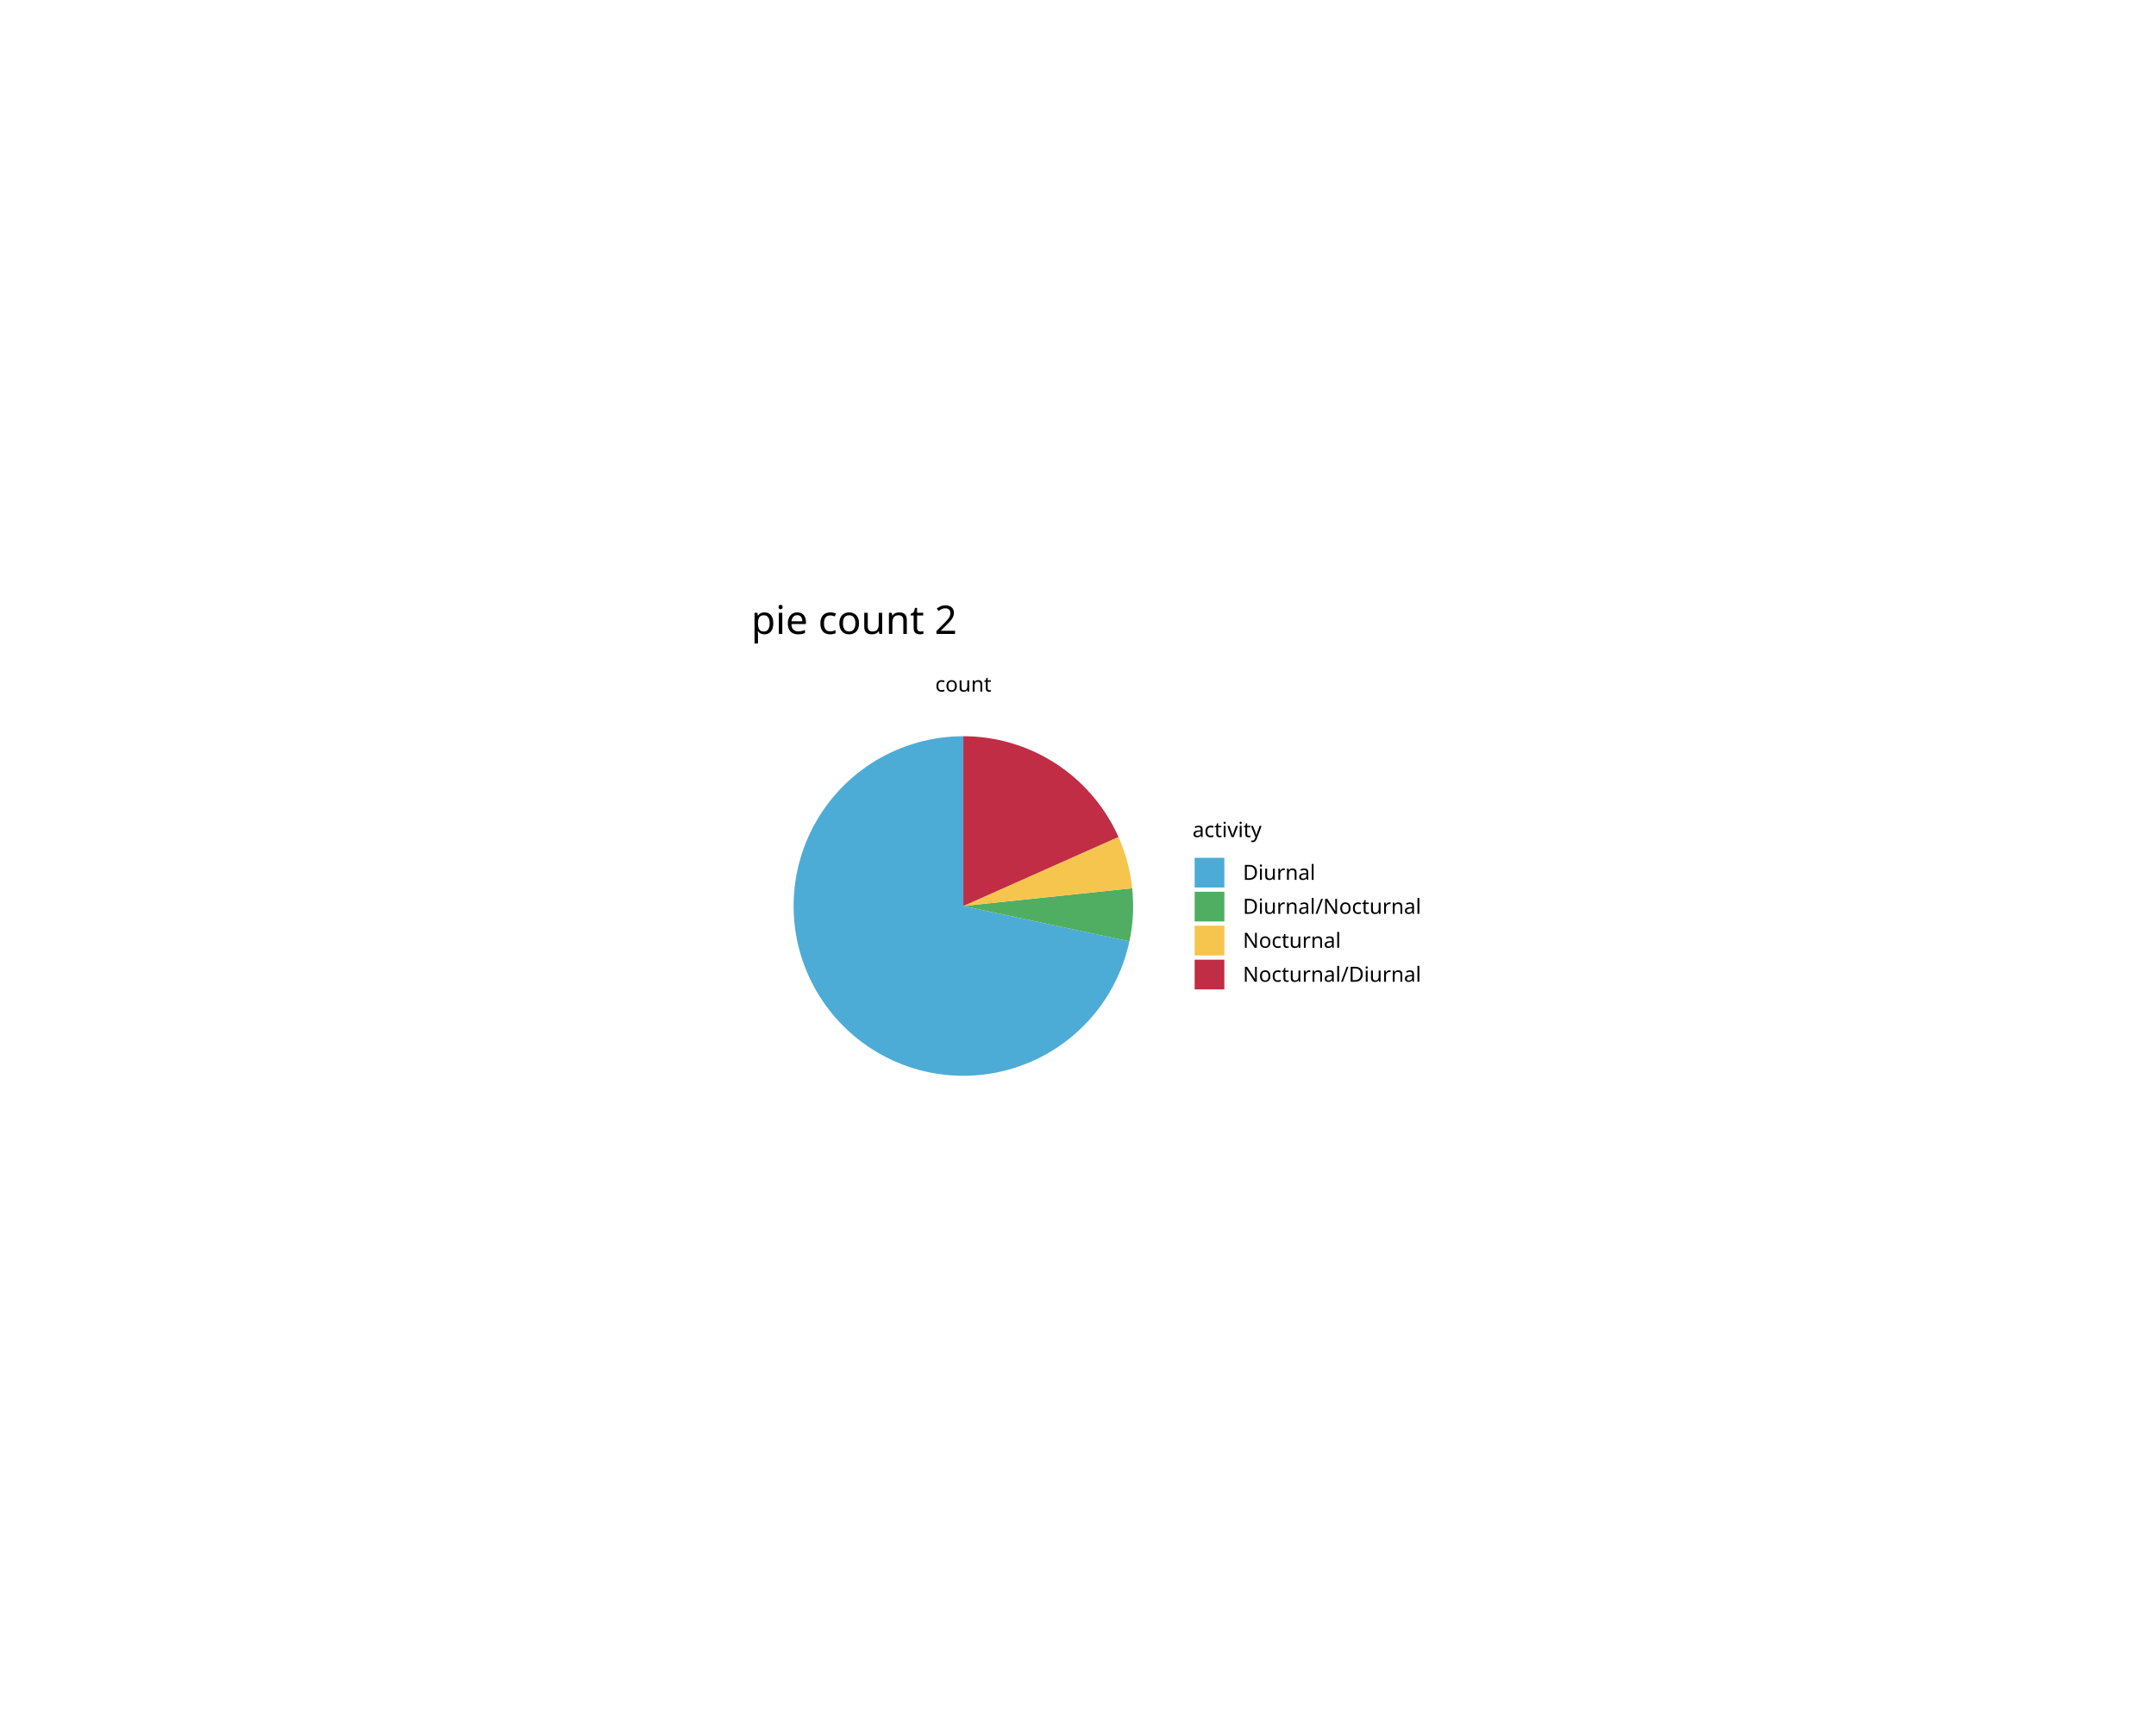
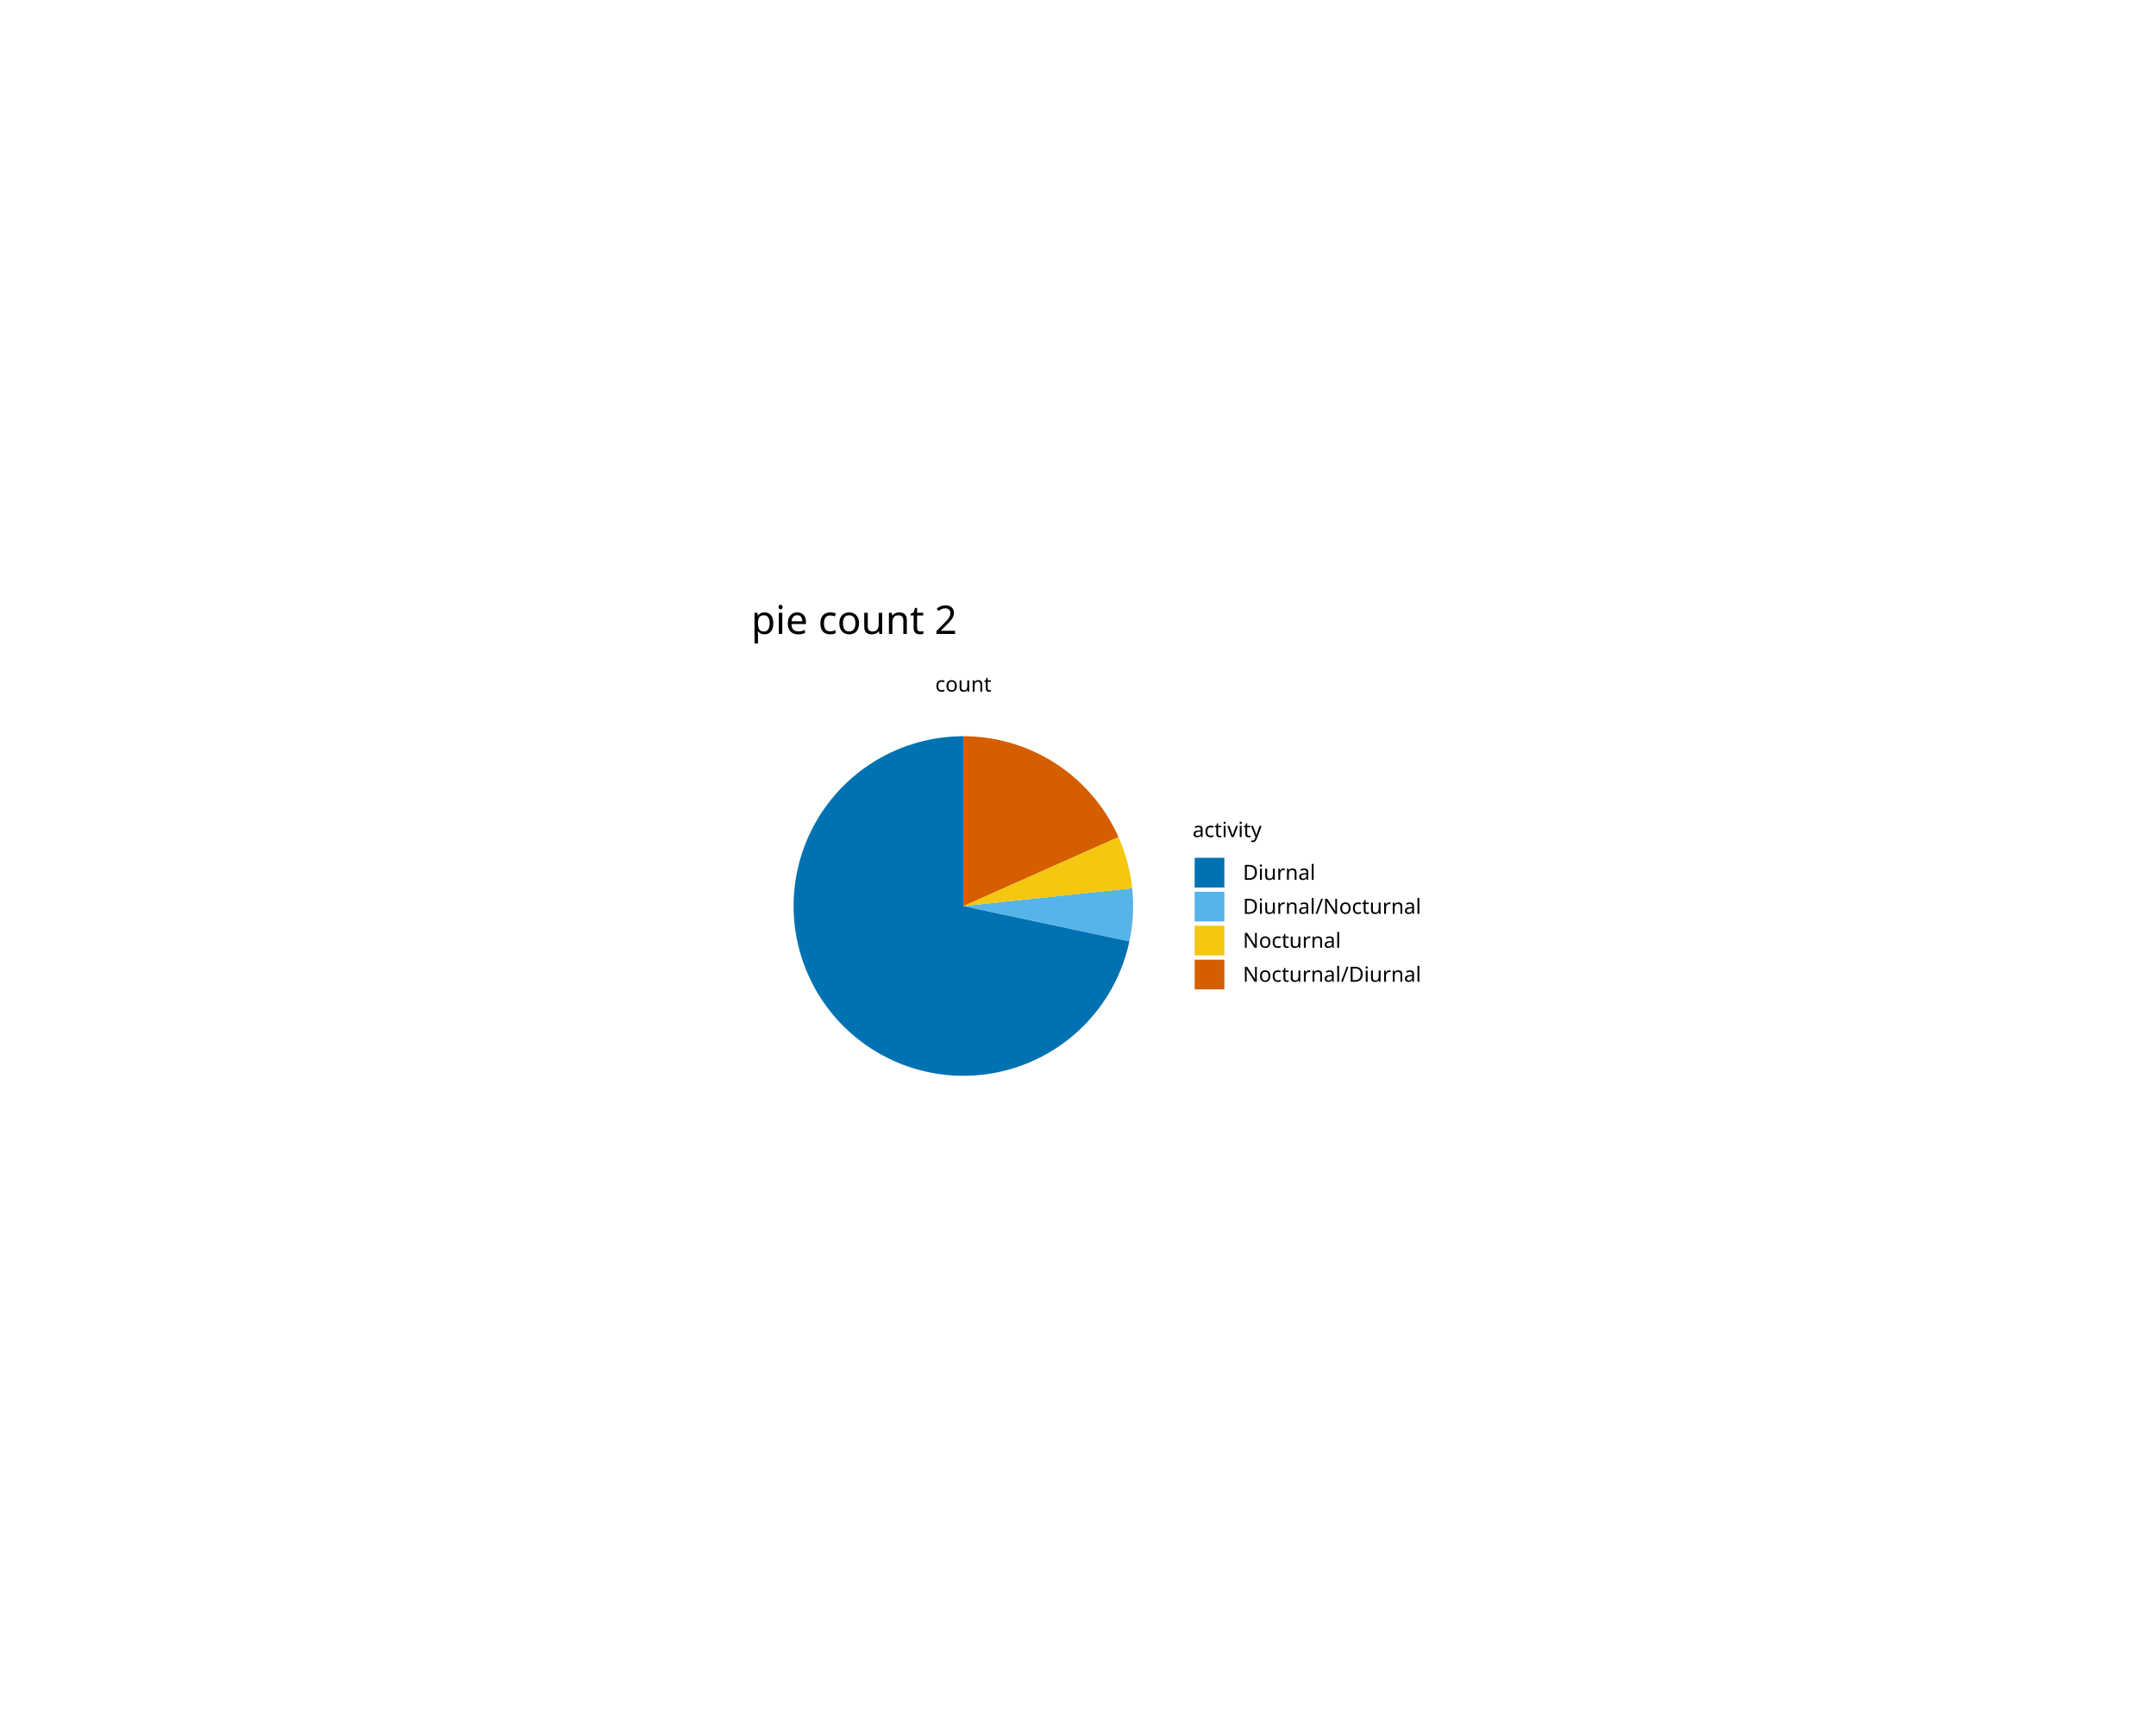
<svg xmlns="http://www.w3.org/2000/svg" class="svglite" data-engine-version="2.0" width="720.00pt" height="576.00pt" viewBox="0 0 720.00 576.00">
  <defs>
    <style type="text/css">
    .svglite line, .svglite polyline, .svglite polygon, .svglite path, .svglite rect, .svglite circle {
      fill: none;
      stroke: #000000;
      stroke-linecap: round;
      stroke-linejoin: round;
      stroke-miterlimit: 10.00;
    }
  </style>
  </defs>
  <rect width="100%" height="100%" style="stroke: none; fill: #FFFFFF;" />
  <defs>
    <clipPath id="cpMC4wMHw3MjAuMDB8MC4wMHw1NzYuMDA=">
      <rect x="0.00" y="0.00" width="720.00" height="576.00" />
    </clipPath>
  </defs>
  <g clip-path="url(#cpMC4wMHw3MjAuMDB8MC4wMHw1NzYuMDA=)">
</g>
  <defs>
    <clipPath id="cpMjQ1LjM3fDQ3NC42M3wxOTcuMTN8Mzc4Ljg3">
      <rect x="245.37" y="197.13" width="229.26" height="181.75" />
    </clipPath>
  </defs>
  <g clip-path="url(#cpMjQ1LjM3fDQ3NC42M3wxOTcuMTN8Mzc4Ljg3)">
    <rect x="245.37" y="197.13" width="229.26" height="181.75" style="stroke-width: 1.07; stroke: #FFFFFF; fill: #FFFFFF;" />
  </g>
  <g clip-path="url(#cpMC4wMHw3MjAuMDB8MC4wMHw1NzYuMDA=)">
</g>
  <defs>
    <clipPath id="cpMjUwLjg1fDM5Mi41OHwyMzEuNjZ8MzczLjM5">
      <rect x="250.85" y="231.66" width="141.73" height="141.73" />
    </clipPath>
  </defs>
  <g clip-path="url(#cpMjUwLjg1fDM5Mi41OHwyMzEuNjZ8MzczLjM5)">
</g>
  <g clip-path="url(#cpMC4wMHw3MjAuMDB8MC4wMHw1NzYuMDA=)">
</g>
  <g clip-path="url(#cpMjUwLjg1fDM5Mi41OHwyMzEuNjZ8MzczLjM5)">
-     <polygon points="321.71,302.53 321.71,300.57 321.71,298.62 321.71,296.66 321.71,294.71 321.71,292.75 321.71,290.80 321.71,288.84 321.71,286.89 321.71,284.93 321.71,282.98 321.71,281.02 321.71,279.07 321.71,277.11 321.71,275.16 321.71,273.20 321.71,271.25 321.71,269.29 321.71,267.34 321.71,265.38 321.71,263.43 321.71,261.47 321.71,259.52 321.71,257.56 321.71,255.61 321.71,253.65 321.71,251.70 321.71,249.74 321.71,247.79 321.71,245.83 319.80,245.87 317.88,245.96 315.97,246.13 314.06,246.35 312.16,246.64 310.28,247.00 308.40,247.42 306.55,247.90 304.71,248.45 302.88,249.05 301.09,249.72 299.31,250.45 297.56,251.24 295.84,252.08 294.14,252.99 292.48,253.95 290.86,254.97 289.26,256.04 287.71,257.17 286.19,258.34 284.72,259.57 283.28,260.85 281.90,262.17 280.55,263.54 279.26,264.96 278.01,266.42 276.81,267.92 275.67,269.46 274.57,271.03 273.53,272.65 272.55,274.30 271.62,275.98 270.75,277.69 269.94,279.43 269.19,281.19 268.50,282.98 267.87,284.80 267.30,286.63 266.79,288.48 266.35,290.35 265.96,292.23 265.65,294.12 265.40,296.02 265.21,297.93 265.08,299.85 265.03,301.77 265.03,303.69 265.11,305.61 265.24,307.52 265.44,309.43 265.71,311.33 266.04,313.22 266.43,315.10 266.89,316.96 267.41,318.81 267.99,320.64 268.64,322.45 269.34,324.23 270.11,325.99 270.93,327.73 271.81,329.43 272.75,331.11 273.75,332.75 274.80,334.35 275.90,335.92 277.06,337.45 278.27,338.95 279.52,340.40 280.83,341.80 282.18,343.16 283.58,344.48 285.02,345.75 286.51,346.96 288.03,348.13 289.59,349.24 291.19,350.30 292.83,351.31 294.50,352.26 296.20,353.15 297.92,353.99 299.68,354.76 301.46,355.48 303.26,356.13 305.09,356.73 306.93,357.26 308.79,357.73 310.67,358.13 312.56,358.48 314.46,358.75 316.37,358.97 318.28,359.12 320.20,359.20 322.12,359.22 324.04,359.17 325.95,359.06 327.86,358.89 329.77,358.65 331.66,358.34 333.55,357.97 335.42,357.54 337.27,357.04 339.11,356.49 340.92,355.87 342.72,355.19 344.49,354.44 346.23,353.64 347.95,352.79 349.63,351.87 351.29,350.89 352.91,349.87 354.49,348.78 356.04,347.65 357.55,346.46 359.02,345.22 360.44,343.93 361.82,342.60 363.15,341.22 364.44,339.79 365.67,338.33 366.86,336.82 368.00,335.27 369.08,333.68 370.11,332.06 371.08,330.41 371.99,328.72 372.85,327.00 373.65,325.26 374.39,323.49 375.07,321.69 375.69,319.88 376.24,318.04 376.74,316.18 377.17,314.31 375.26,313.91 373.34,313.50 371.43,313.09 369.52,312.69 367.61,312.28 365.70,311.88 363.78,311.47 361.87,311.06 359.96,310.66 358.05,310.25 356.13,309.84 354.22,309.44 352.31,309.03 350.40,308.62 348.49,308.22 346.57,307.81 344.66,307.40 342.75,307.00 340.84,306.59 338.92,306.19 337.01,305.78 335.10,305.37 333.19,304.97 331.28,304.56 329.36,304.15 327.45,303.75 325.54,303.34 323.63,302.93 321.71,302.53 " style="stroke-width: 1.07; stroke: none; stroke-linecap: butt; stroke-linejoin: miter; fill: #4DACD6;" />
-     <polygon points="321.71,302.53 323.63,302.93 325.54,303.34 327.45,303.75 329.36,304.15 331.28,304.56 333.19,304.97 335.10,305.37 337.01,305.78 338.92,306.19 340.84,306.59 342.75,307.00 344.66,307.40 346.57,307.81 348.49,308.22 350.40,308.62 352.31,309.03 354.22,309.44 356.13,309.84 358.05,310.25 359.96,310.66 361.87,311.06 363.78,311.47 365.70,311.88 367.61,312.28 369.52,312.69 371.43,313.09 373.34,313.50 375.26,313.91 377.17,314.31 377.55,312.37 377.86,310.42 378.10,308.45 378.27,306.48 378.37,304.51 378.41,302.53 378.37,300.55 378.27,298.57 378.10,296.60 376.15,296.81 374.21,297.01 372.26,297.21 370.32,297.42 368.38,297.62 366.43,297.83 364.49,298.03 362.54,298.24 360.60,298.44 358.65,298.64 356.71,298.85 354.77,299.05 352.82,299.26 350.88,299.46 348.93,299.67 346.99,299.87 345.05,300.07 343.10,300.28 341.16,300.48 339.21,300.69 337.27,300.89 335.32,301.10 333.38,301.30 331.44,301.51 329.49,301.71 327.55,301.91 325.60,302.12 323.66,302.32 321.71,302.53 " style="stroke-width: 1.07; stroke: none; stroke-linecap: butt; stroke-linejoin: miter; fill: #4FAE62;" />
-     <polygon points="321.71,302.53 323.66,302.32 325.60,302.12 327.55,301.91 329.49,301.71 331.44,301.51 333.38,301.30 335.32,301.10 337.27,300.89 339.21,300.69 341.16,300.48 343.10,300.28 345.05,300.07 346.99,299.87 348.93,299.67 350.88,299.46 352.82,299.26 354.77,299.05 356.71,298.85 358.65,298.64 360.60,298.44 362.54,298.24 364.49,298.03 366.43,297.83 368.38,297.62 370.32,297.42 372.26,297.21 374.21,297.01 376.15,296.81 378.10,296.60 377.86,294.64 377.55,292.68 377.17,290.74 376.72,288.81 376.21,286.90 375.63,285.01 374.99,283.14 374.28,281.29 373.51,279.47 371.72,280.26 369.93,281.06 368.15,281.85 366.36,282.65 364.58,283.44 362.79,284.24 361.00,285.03 359.22,285.83 357.43,286.62 355.65,287.42 353.86,288.21 352.08,289.01 350.29,289.80 348.50,290.60 346.72,291.40 344.93,292.19 343.15,292.99 341.36,293.78 339.57,294.58 337.79,295.37 336.00,296.17 334.22,296.96 332.43,297.76 330.64,298.55 328.86,299.35 327.07,300.14 325.29,300.94 323.50,301.73 321.71,302.53 " style="stroke-width: 1.07; stroke: none; stroke-linecap: butt; stroke-linejoin: miter; fill: #F6C54D;" />
-     <polygon points="321.71,302.53 323.50,301.73 325.29,300.94 327.07,300.14 328.86,299.35 330.64,298.55 332.43,297.76 334.22,296.96 336.00,296.17 337.79,295.37 339.57,294.58 341.36,293.78 343.15,292.99 344.93,292.19 346.72,291.40 348.50,290.60 350.29,289.80 352.08,289.01 353.86,288.21 355.65,287.42 357.43,286.62 359.22,285.83 361.00,285.03 362.79,284.24 364.58,283.44 366.36,282.65 368.15,281.85 369.93,281.06 371.72,280.26 373.51,279.47 372.70,277.73 371.83,276.01 370.90,274.33 369.92,272.68 368.88,271.07 367.78,269.49 366.64,267.95 365.44,266.44 364.19,264.98 362.90,263.57 361.55,262.19 360.17,260.87 358.73,259.59 357.26,258.36 355.74,257.18 354.18,256.05 352.59,254.98 350.96,253.96 349.30,253.00 347.61,252.09 345.88,251.24 344.13,250.46 342.36,249.73 340.56,249.06 338.73,248.45 336.89,247.90 335.03,247.42 333.16,247.00 331.27,246.65 329.37,246.35 327.47,246.13 325.55,245.96 323.64,245.87 321.71,245.83 321.71,247.79 321.71,249.74 321.71,251.70 321.71,253.65 321.71,255.61 321.71,257.56 321.71,259.52 321.71,261.47 321.71,263.43 321.71,265.38 321.71,267.34 321.71,269.29 321.71,271.25 321.71,273.20 321.71,275.16 321.71,277.11 321.71,279.07 321.71,281.02 321.71,282.98 321.71,284.93 321.71,286.89 321.71,288.84 321.71,290.80 321.71,292.75 321.71,294.71 321.71,296.66 321.71,298.62 321.71,300.57 321.71,302.53 " style="stroke-width: 1.07; stroke: none; stroke-linecap: butt; stroke-linejoin: miter; fill: #C02D45;" />
+     <polygon points="321.71,302.53 321.71,300.57 321.71,298.62 321.71,296.66 321.71,294.71 321.71,292.75 321.71,290.80 321.71,288.84 321.71,286.89 321.71,284.93 321.71,282.98 321.71,281.02 321.71,279.07 321.71,277.11 321.71,275.16 321.71,273.20 321.71,271.25 321.71,269.29 321.71,267.34 321.71,265.38 321.71,263.43 321.71,261.47 321.71,259.52 321.71,257.56 321.71,255.61 321.71,253.65 321.71,251.70 321.71,249.74 321.71,247.79 321.71,245.83 319.80,245.87 317.88,245.96 315.97,246.13 314.06,246.35 312.16,246.64 310.28,247.00 308.40,247.42 306.55,247.90 304.71,248.45 302.88,249.05 301.09,249.72 299.31,250.45 297.56,251.24 295.84,252.08 294.14,252.99 292.48,253.95 290.86,254.97 289.26,256.04 287.71,257.17 286.19,258.34 284.72,259.57 283.28,260.85 281.90,262.17 280.55,263.54 279.26,264.96 278.01,266.42 276.81,267.92 275.67,269.46 274.57,271.03 273.53,272.65 272.55,274.30 271.62,275.98 270.75,277.69 269.94,279.43 269.19,281.19 268.50,282.98 267.87,284.80 267.30,286.63 266.79,288.48 266.35,290.35 265.96,292.23 265.65,294.12 265.40,296.02 265.21,297.93 265.08,299.85 265.03,301.77 265.03,303.69 265.11,305.61 265.24,307.52 265.44,309.43 265.71,311.33 266.04,313.22 266.43,315.10 266.89,316.96 267.41,318.81 267.99,320.64 268.64,322.45 269.34,324.23 270.11,325.99 270.93,327.73 271.81,329.43 272.75,331.11 273.75,332.75 274.80,334.35 275.90,335.92 277.06,337.45 278.27,338.95 279.52,340.40 280.83,341.80 282.18,343.16 283.58,344.48 285.02,345.75 286.51,346.96 288.03,348.13 289.59,349.24 291.19,350.30 292.83,351.31 294.50,352.26 296.20,353.15 297.92,353.99 299.68,354.76 301.46,355.48 303.26,356.13 305.09,356.73 306.93,357.26 308.79,357.73 310.67,358.13 312.56,358.48 314.46,358.75 316.37,358.97 318.28,359.12 320.20,359.20 322.12,359.22 324.04,359.17 325.95,359.06 327.86,358.89 329.77,358.65 331.66,358.34 333.55,357.97 335.42,357.54 337.27,357.04 339.11,356.49 340.92,355.87 342.72,355.19 344.49,354.44 346.23,353.64 347.95,352.79 349.63,351.87 351.29,350.89 352.91,349.87 354.49,348.78 356.04,347.65 357.55,346.46 359.02,345.22 360.44,343.93 361.82,342.60 363.15,341.22 364.44,339.79 365.67,338.33 366.86,336.82 368.00,335.27 369.08,333.68 370.11,332.06 371.08,330.41 371.99,328.72 372.85,327.00 373.65,325.26 374.39,323.49 375.07,321.69 375.69,319.88 376.24,318.04 376.74,316.18 377.17,314.31 375.26,313.91 373.34,313.50 371.43,313.09 369.52,312.69 367.61,312.28 365.70,311.88 363.78,311.47 361.87,311.06 359.96,310.66 358.05,310.25 356.13,309.84 354.22,309.44 352.31,309.03 350.40,308.62 348.49,308.22 346.57,307.81 344.66,307.40 342.75,307.00 340.84,306.59 338.92,306.19 337.01,305.78 335.10,305.37 333.19,304.97 331.28,304.56 329.36,304.15 327.45,303.75 325.54,303.34 323.63,302.93 321.71,302.53 " style="stroke-width: 1.07; stroke: none; stroke-linecap: butt; stroke-linejoin: miter; fill: #0072B2;" />
+     <polygon points="321.71,302.53 323.63,302.93 325.54,303.34 327.45,303.75 329.36,304.15 331.28,304.56 333.19,304.97 335.10,305.37 337.01,305.78 338.92,306.19 340.84,306.59 342.75,307.00 344.66,307.40 346.57,307.81 348.49,308.22 350.40,308.62 352.31,309.03 354.22,309.44 356.13,309.84 358.05,310.25 359.96,310.66 361.87,311.06 363.78,311.47 365.70,311.88 367.61,312.28 369.52,312.69 371.43,313.09 373.34,313.50 375.26,313.91 377.17,314.31 377.55,312.37 377.86,310.42 378.10,308.45 378.27,306.48 378.37,304.51 378.41,302.53 378.37,300.55 378.27,298.57 378.10,296.60 376.15,296.81 374.21,297.01 372.26,297.21 370.32,297.42 368.38,297.62 366.43,297.83 364.49,298.03 362.54,298.24 360.60,298.44 358.65,298.64 356.71,298.85 354.77,299.05 352.82,299.26 350.88,299.46 348.93,299.67 346.99,299.87 345.05,300.07 343.10,300.28 341.16,300.48 339.21,300.69 337.27,300.89 335.32,301.10 333.38,301.30 331.44,301.51 329.49,301.71 327.55,301.91 325.60,302.12 323.66,302.32 321.71,302.53 " style="stroke-width: 1.07; stroke: none; stroke-linecap: butt; stroke-linejoin: miter; fill: #56B4E9;" />
+     <polygon points="321.71,302.53 323.66,302.32 325.60,302.12 327.55,301.91 329.49,301.71 331.44,301.51 333.38,301.30 335.32,301.10 337.27,300.89 339.21,300.69 341.16,300.48 343.10,300.28 345.05,300.07 346.99,299.87 348.93,299.67 350.88,299.46 352.82,299.26 354.77,299.05 356.71,298.85 358.65,298.64 360.60,298.44 362.54,298.24 364.49,298.03 366.43,297.83 368.38,297.62 370.32,297.42 372.26,297.21 374.21,297.01 376.15,296.81 378.10,296.60 377.86,294.64 377.55,292.68 377.17,290.74 376.72,288.81 376.21,286.90 375.63,285.01 374.99,283.14 374.28,281.29 373.51,279.47 371.72,280.26 369.93,281.06 368.15,281.85 366.36,282.65 364.58,283.44 362.79,284.24 361.00,285.03 359.22,285.83 357.43,286.62 355.65,287.42 353.86,288.21 352.08,289.01 350.29,289.80 348.50,290.60 346.72,291.40 344.93,292.19 343.15,292.99 341.36,293.78 339.57,294.58 337.79,295.37 336.00,296.17 334.22,296.96 332.43,297.76 330.64,298.55 328.86,299.35 327.07,300.14 325.29,300.94 323.50,301.73 321.71,302.53 " style="stroke-width: 1.07; stroke: none; stroke-linecap: butt; stroke-linejoin: miter; fill: #F5C710;" />
+     <polygon points="321.71,302.53 323.50,301.73 325.29,300.94 327.07,300.14 328.86,299.35 330.64,298.55 332.43,297.76 334.22,296.96 336.00,296.17 337.79,295.37 339.57,294.58 341.36,293.78 343.15,292.99 344.93,292.19 346.72,291.40 348.50,290.60 350.29,289.80 352.08,289.01 353.86,288.21 355.65,287.42 357.43,286.62 359.22,285.83 361.00,285.03 362.79,284.24 364.58,283.44 366.36,282.65 368.15,281.85 369.93,281.06 371.72,280.26 373.51,279.47 372.70,277.73 371.83,276.01 370.90,274.33 369.92,272.68 368.88,271.07 367.78,269.49 366.64,267.95 365.44,266.44 364.19,264.98 362.90,263.57 361.55,262.19 360.17,260.87 358.73,259.59 357.26,258.36 355.74,257.18 354.18,256.05 352.59,254.98 350.96,253.96 349.30,253.00 347.61,252.09 345.88,251.24 344.13,250.46 342.36,249.73 340.56,249.06 338.73,248.45 336.89,247.90 335.03,247.42 333.16,247.00 331.27,246.65 329.37,246.35 327.47,246.13 325.55,245.96 323.64,245.87 321.71,245.83 321.71,247.79 321.71,249.74 321.71,251.70 321.71,253.65 321.71,255.61 321.71,257.56 321.71,259.52 321.71,261.47 321.71,263.43 321.71,265.38 321.71,267.34 321.71,269.29 321.71,271.25 321.71,273.20 321.71,275.16 321.71,277.11 321.71,279.07 321.71,281.02 321.71,282.98 321.71,284.93 321.71,286.89 321.71,288.84 321.71,290.80 321.71,292.75 321.71,294.71 321.71,296.66 321.71,298.62 321.71,300.57 321.71,302.53 " style="stroke-width: 1.07; stroke: none; stroke-linecap: butt; stroke-linejoin: miter; fill: #D55E00;" />
  </g>
  <g clip-path="url(#cpMC4wMHw3MjAuMDB8MC4wMHw1NzYuMDA=)">
    <text x="398.25" y="279.52" style="font-size: 7.00px; font-family: sans;" textLength="21.40px" lengthAdjust="spacingAndGlyphs">activity</text>
-     <rect x="398.96" y="286.43" width="9.92" height="9.92" style="stroke-width: 1.07; stroke: none; stroke-linecap: butt; stroke-linejoin: miter; fill: #4DACD6;" />
-     <rect x="398.96" y="297.77" width="9.92" height="9.92" style="stroke-width: 1.07; stroke: none; stroke-linecap: butt; stroke-linejoin: miter; fill: #4FAE62;" />
-     <rect x="398.96" y="309.11" width="9.92" height="9.92" style="stroke-width: 1.07; stroke: none; stroke-linecap: butt; stroke-linejoin: miter; fill: #F6C54D;" />
-     <rect x="398.96" y="320.45" width="9.92" height="9.92" style="stroke-width: 1.07; stroke: none; stroke-linecap: butt; stroke-linejoin: miter; fill: #C02D45;" />
+     <rect x="398.96" y="286.43" width="9.92" height="9.92" style="stroke-width: 1.07; stroke: none; stroke-linecap: butt; stroke-linejoin: miter; fill: #0072B2;" />
+     <rect x="398.96" y="297.77" width="9.92" height="9.92" style="stroke-width: 1.07; stroke: none; stroke-linecap: butt; stroke-linejoin: miter; fill: #56B4E9;" />
+     <rect x="398.96" y="309.11" width="9.92" height="9.92" style="stroke-width: 1.07; stroke: none; stroke-linecap: butt; stroke-linejoin: miter; fill: #F5C710;" />
+     <rect x="398.96" y="320.45" width="9.92" height="9.92" style="stroke-width: 1.07; stroke: none; stroke-linecap: butt; stroke-linejoin: miter; fill: #D55E00;" />
    <text x="415.07" y="293.80" style="font-size: 7.00px; font-family: sans;" textLength="22.18px" lengthAdjust="spacingAndGlyphs">Diurnal</text>
    <text x="415.07" y="305.14" style="font-size: 7.00px; font-family: sans;" textLength="54.08px" lengthAdjust="spacingAndGlyphs">Diurnal/Nocturnal</text>
    <text x="415.07" y="316.48" style="font-size: 7.00px; font-family: sans;" textLength="29.96px" lengthAdjust="spacingAndGlyphs">Nocturnal</text>
    <text x="415.07" y="327.82" style="font-size: 7.00px; font-family: sans;" textLength="54.08px" lengthAdjust="spacingAndGlyphs">Nocturnal/Diurnal</text>
    <text x="321.71" y="230.93" text-anchor="middle" style="font-size: 7.00px; font-family: sans;" textLength="17.13px" lengthAdjust="spacingAndGlyphs">count</text>
    <text x="250.85" y="211.69" style="font-size: 13.20px; font-family: sans;" textLength="64.59px" lengthAdjust="spacingAndGlyphs">pie count 2</text>
  </g>
</svg>
